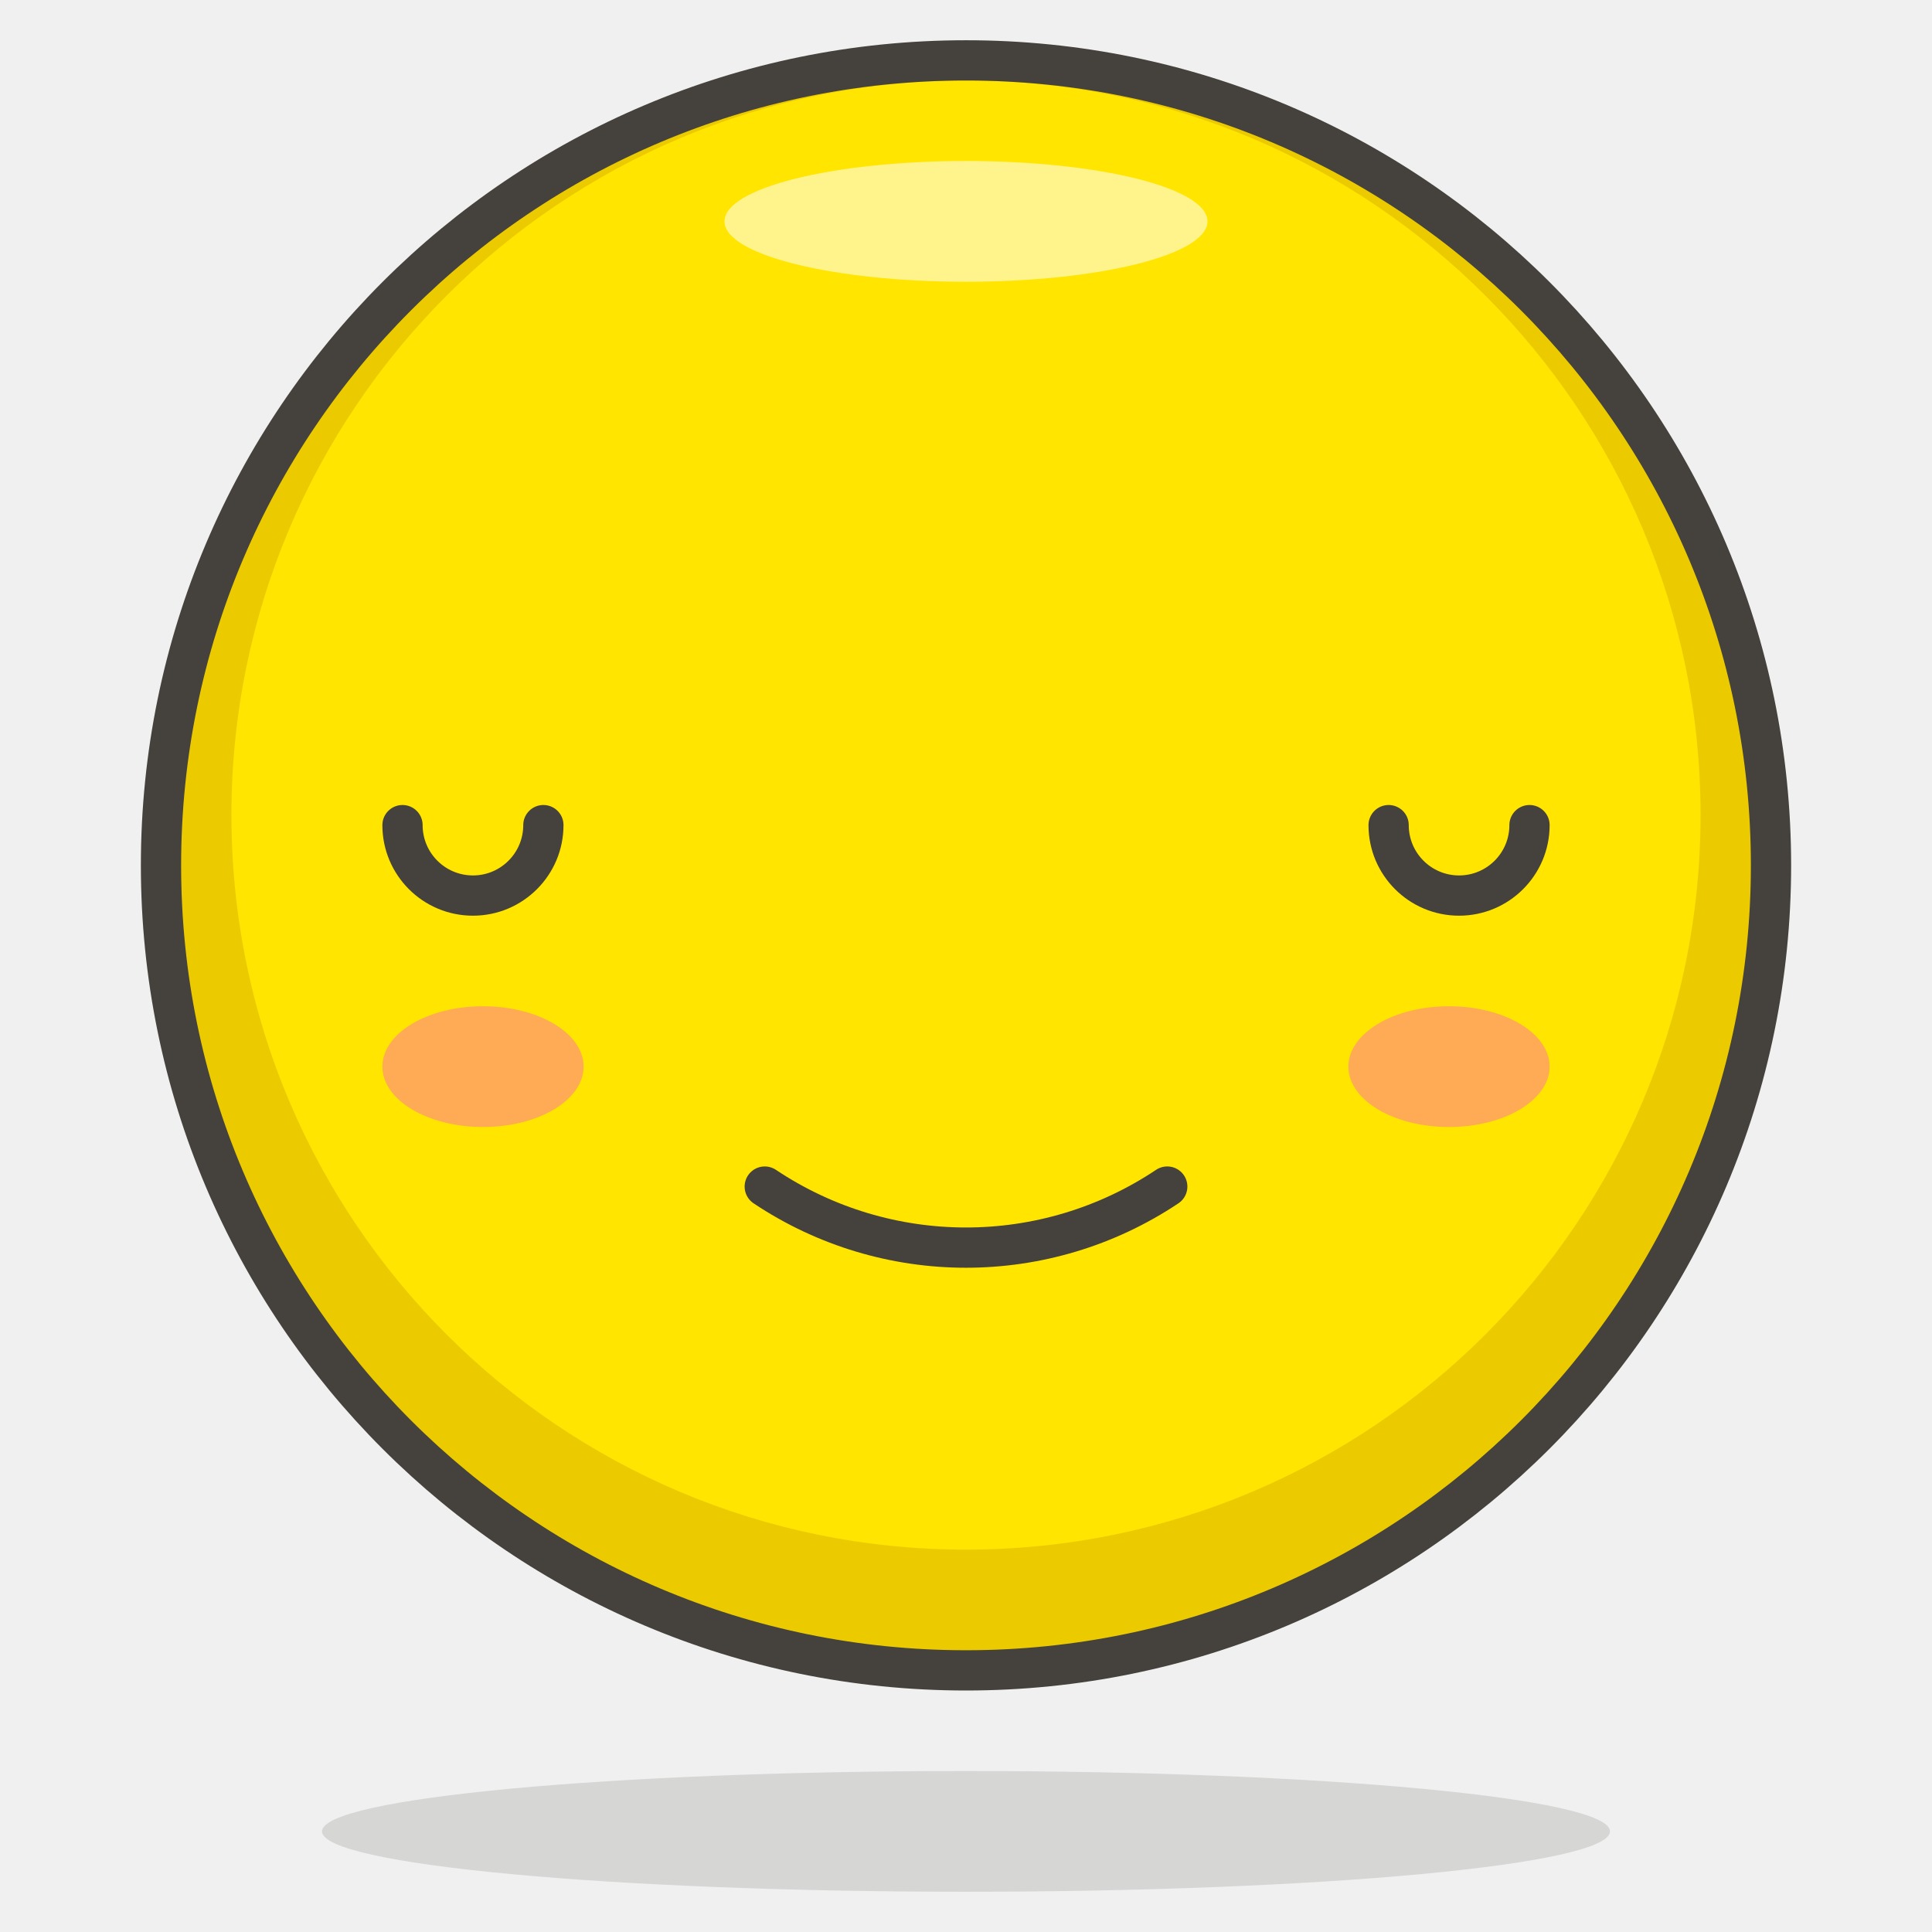
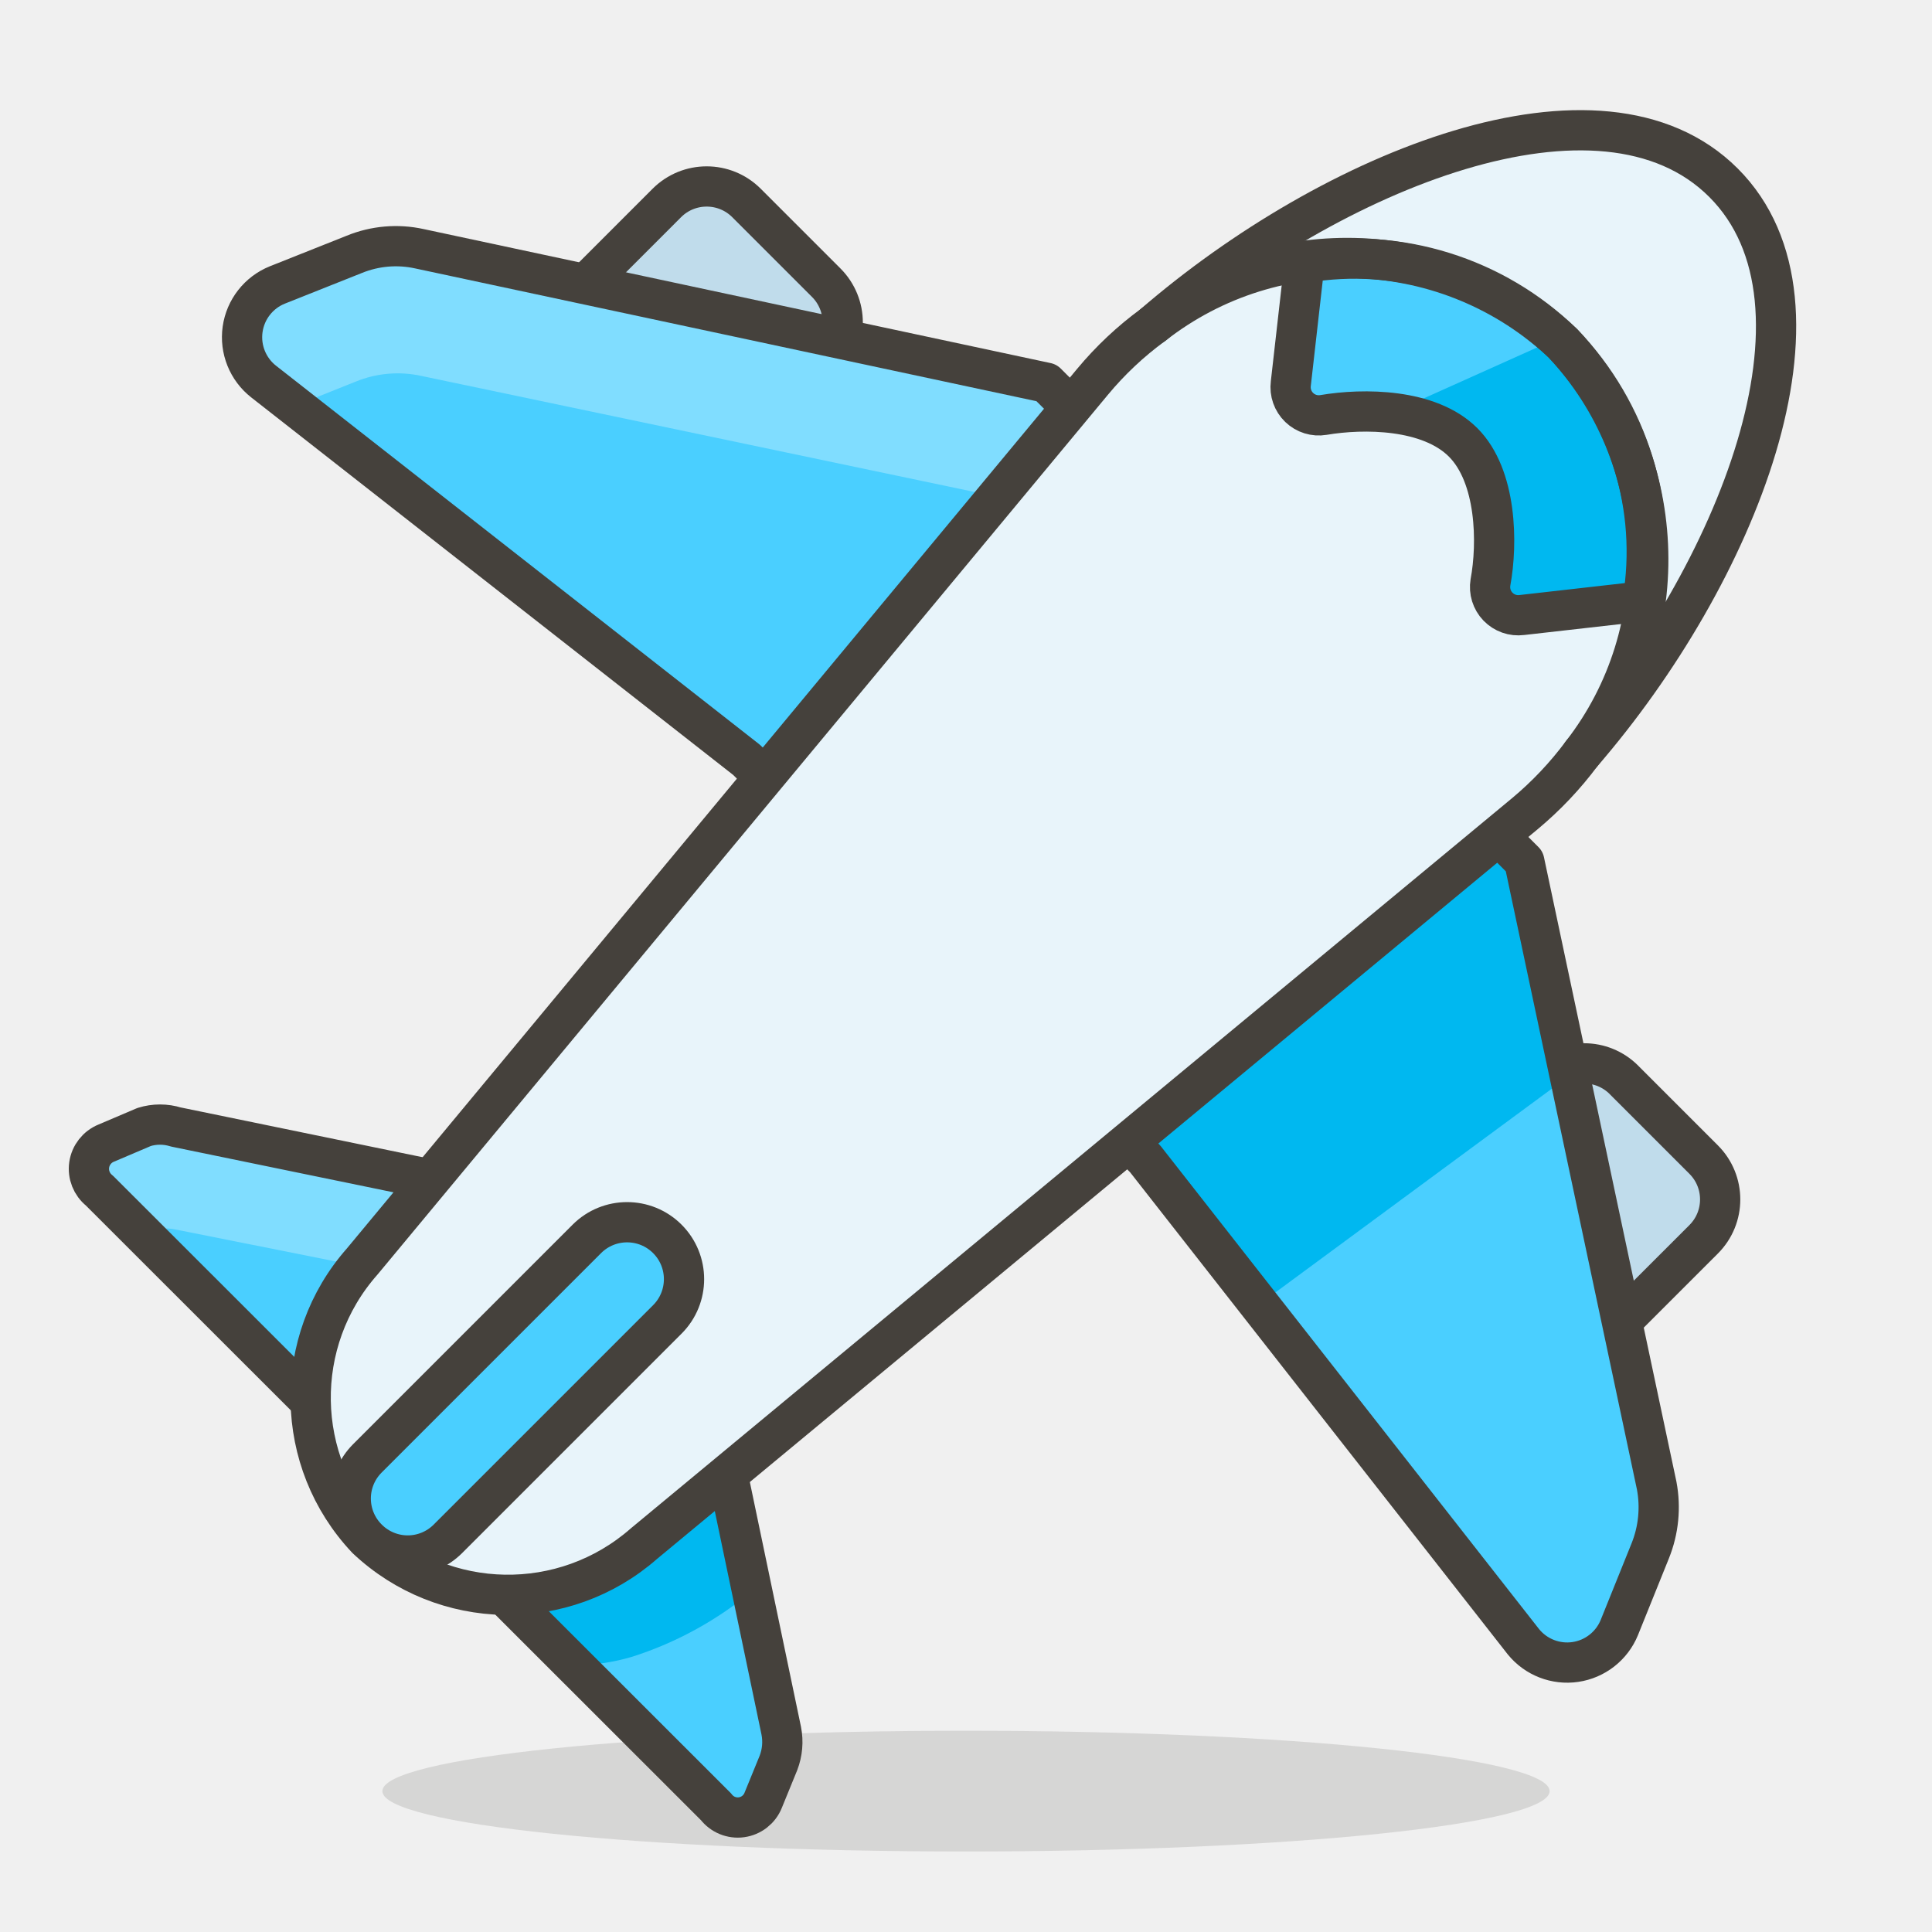
<svg xmlns="http://www.w3.org/2000/svg" width="48" height="48" viewBox="0 0 48 48">
-   <path fill="#ffe500" d="M4 21.5a20 20 0 1 0 40 0a20 20 0 1 0-40 0" />
-   <path fill="#ebcb00" d="M24 1.5a20 20 0 1 0 20 20a20 20 0 0 0-20-20m0 37a18.25 18.25 0 1 1 18.25-18.25A18.25 18.25 0 0 1 24 38.5" />
-   <path fill="#fff48c" d="M18 5.5a6 1.5 0 1 0 12 0a6 1.5 0 1 0-12 0" />
-   <path fill="#45413c" d="M8 45.5a16 1.5 0 1 0 32 0a16 1.5 0 1 0-32 0" opacity="0.15" />
-   <path fill="none" stroke="#45413c" stroke-linecap="round" stroke-linejoin="round" d="M4 21.5a20 20 0 1 0 40 0a20 20 0 1 0-40 0" stroke-width="1" />
-   <path fill="none" stroke="#45413c" stroke-linecap="round" d="M29 29.48a9 9 0 0 1-10 0" stroke-width="1" />
-   <path fill="#ffaa54" d="M38.5 26.5c0 .83-1.12 1.5-2.5 1.5s-2.5-.67-2.5-1.5S34.62 25 36 25s2.5.67 2.5 1.5m-29 0c0 .83 1.12 1.5 2.5 1.5s2.5-.67 2.5-1.5S13.38 25 12 25s-2.5.67-2.5 1.5" />
-   <path fill="none" stroke="#45413c" stroke-linecap="round" stroke-linejoin="round" d="M38 20.5a1.75 1.75 0 0 1-3.5 0m-21 0a1.75 1.75 0 0 1-3.5 0" stroke-width="1" />
+   <path fill="#45413c" d="M9.5 44.5a14.5 1.5 0 1 0 29 0a14.5 1.5 0 1 0-29 0" opacity="0.15" />
+   <path fill="#4acfff" d="M17.79 44.89L2.47 29.58a.69.69 0 0 1 .17-1.18l.94-.4a1.33 1.33 0 0 1 .79 0L12 29.57l5.82 5.82L19.41 43a1.45 1.45 0 0 1-.07.8l-.38.93a.68.68 0 0 1-1.17.16" />
+   <path fill="#80ddff" d="m14.64 34.74l1.15-1.35L12 29.57L4.37 28a1.33 1.33 0 0 0-.79.07l-.94.37a.69.69 0 0 0-.17 1.18l1 1h.12a1.33 1.33 0 0 1 .79-.07L12 32.07Z" />
+   <path fill="#00b8f0" d="m17.79 35.39l-.51-.51l-6.22 3.3l3.2 3.19a5 5 0 0 0 1.45-.21a8.9 8.9 0 0 0 3-1.65Z" />
+   <path fill="none" stroke="#45413c" stroke-linecap="round" stroke-linejoin="round" d="M17.79 44.89L2.47 29.58a.69.69 0 0 1 .17-1.18l.94-.4a1.33 1.33 0 0 1 .79 0L12 29.57l5.82 5.82L19.41 43a1.45 1.45 0 0 1-.07.8l-.38.93a.68.68 0 0 1-1.17.16" stroke-width="1" />
+   <path fill="#c0dceb" stroke="#45413c" stroke-linecap="round" stroke-linejoin="round" d="m40.347 26.83l1.98 1.98a1.4 1.4 0 0 1 0 1.98l-5.452 5.45h0l-3.96-3.959h0l5.452-5.452a1.4 1.4 0 0 1 1.98 0m-21.8-21.786l1.98 1.98a1.4 1.4 0 0 1 0 1.98l-5.445 5.445h0l-3.96-3.96h0l5.445-5.445a1.4 1.4 0 0 1 1.98 0" stroke-width="1" />
+   <path fill="#4acfff" d="m37.85 40.79l-9.4-12l-9.9-9.91l-12-9.4a1.4 1.4 0 0 1 .34-2.4l1.91-.76a2.73 2.73 0 0 1 1.62-.14L26 9.51L37.87 21.4l3.29 15.51a2.9 2.9 0 0 1-.16 1.62l-.77 1.91a1.4 1.4 0 0 1-2.38.35" />
+   <path fill="#00b8f0" d="m36.97 20.5l.9.89L39 26.72l-7.72 5.69l-2.82-3.59l-.74-.73z" />
+   <path fill="#80ddff" d="m26.61 10.13l-1.84 2.21l-14.3-3a2.75 2.75 0 0 0-1.63.14l-1.55.62l-.7-.55a1.4 1.4 0 0 1 .34-2.4l1.91-.77a2.9 2.9 0 0 1 1.63-.14L26 9.5Z" />
+   <path fill="none" stroke="#45413c" stroke-linecap="round" stroke-linejoin="round" d="m37.85 40.79l-9.4-12l-9.9-9.91l-12-9.4a1.4 1.4 0 0 1 .34-2.4l1.91-.76a2.73 2.73 0 0 1 1.62-.14L26 9.51L37.87 21.4l3.29 15.51a2.9 2.9 0 0 1-.16 1.62l-.77 1.91a1.4 1.4 0 0 1-2.38.35" stroke-width="1" />
+   <path fill="#fff" d="m9 35l18.14-21.82a9 9 0 0 1 1.51-1.43c4.44-3.84 11.14-6.55 14.17-3.52a4.35 4.35 0 0 1 1.09 1.91c.46-2.24.23-4.28-1.09-5.6c-3-3-9.73-.31-14.17 3.53a8.4 8.4 0 0 0-1.51 1.42L9 31.34a5.29 5.29 0 0 0-.94 5.29A5.7 5.7 0 0 1 9 35" />
+   <path fill="#e8f4fa" d="M39.3 18.72c3.84-4.44 6.56-11.14 3.52-14.18s-9.73-.31-14.17 3.53a8.4 8.4 0 0 0-1.51 1.42L9 31.34a5.11 5.11 0 0 0 .11 6.89a5.12 5.12 0 0 0 6.89.12l21.88-18.13a8.7 8.7 0 0 0 1.42-1.5" />
+   <path fill="none" stroke="#45413c" stroke-linecap="round" stroke-linejoin="round" d="M39.3 18.72c3.84-4.44 6.56-11.14 3.52-14.18s-9.73-.31-14.17 3.53a8.4 8.4 0 0 0-1.51 1.42L9 31.34a5.11 5.11 0 0 0 .11 6.89a5.12 5.12 0 0 0 6.89.12l21.88-18.13a8.7 8.7 0 0 0 1.42-1.5" stroke-width="1" />
+   <path fill="#00b8f0" d="M38.83 8.53a7.42 7.42 0 0 0-6.42-2l-.34 3a.7.7 0 0 0 .81.78c1-.17 2.63-.16 3.47.68s.86 2.51.68 3.48a.7.7 0 0 0 .78.81l3-.34a7.47 7.47 0 0 0-1.98-6.41" />
+   <path fill="#4acfff" d="m32.41 6.51l-.34 3a.7.7 0 0 0 .81.78a6.5 6.5 0 0 1 1.73-.05l4.12-1.85a7.45 7.45 0 0 0-6.32-1.88" />
+   <path fill="none" stroke="#45413c" stroke-linecap="round" stroke-linejoin="round" d="M38.83 8.53a7.42 7.42 0 0 0-6.42-2l-.34 3a.7.7 0 0 0 .81.78c1-.17 2.63-.16 3.47.68s.86 2.51.68 3.48a.7.7 0 0 0 .78.81l3-.34a7.47 7.47 0 0 0-1.98-6.41" stroke-width="1" />
+   <path fill="none" stroke="#45413c" stroke-linecap="round" stroke-linejoin="round" d="M39.3 18.72a7.86 7.86 0 0 0-.47-10.19a7.83 7.83 0 0 0-10.18-.46" stroke-width="1" />
+   <path fill="#4acfff" stroke="#45413c" stroke-linecap="round" stroke-linejoin="round" d="M9.13 38.23a1.41 1.41 0 0 1 0-2l5.45-5.45a1.4 1.4 0 1 1 2 2l-5.45 5.45a1.41 1.41 0 0 1-2 0" stroke-width="1" />
</svg>
